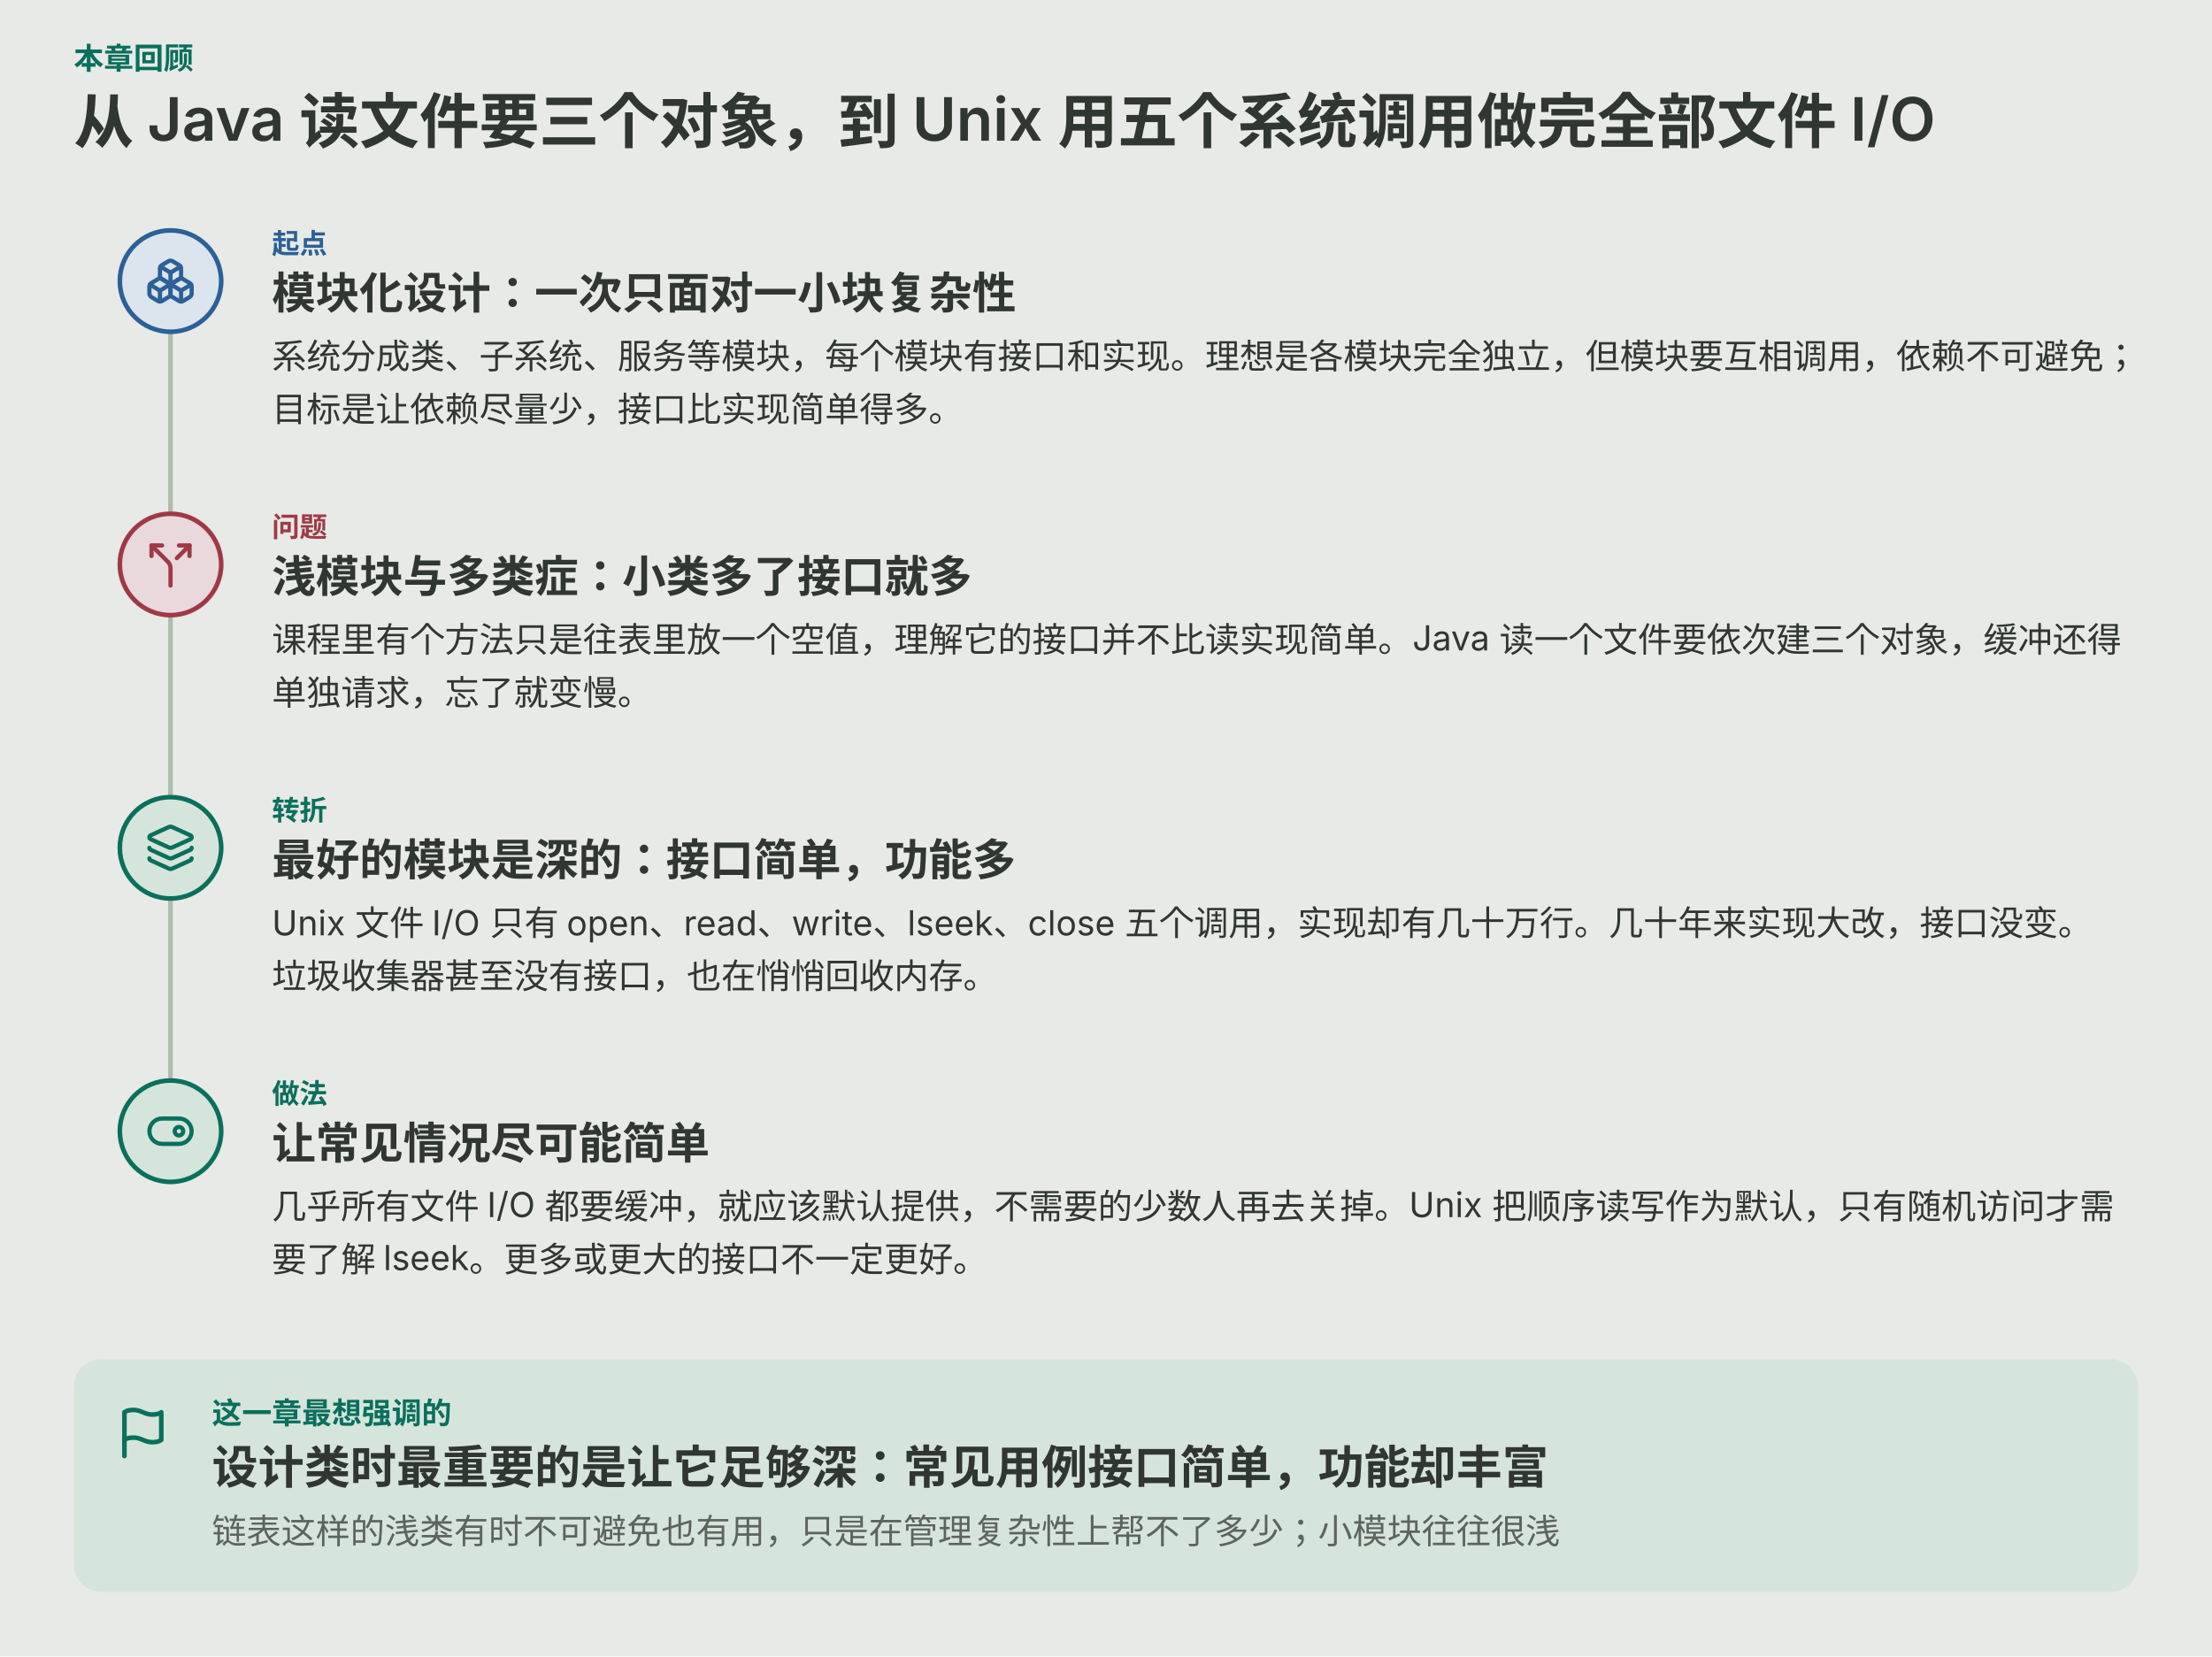
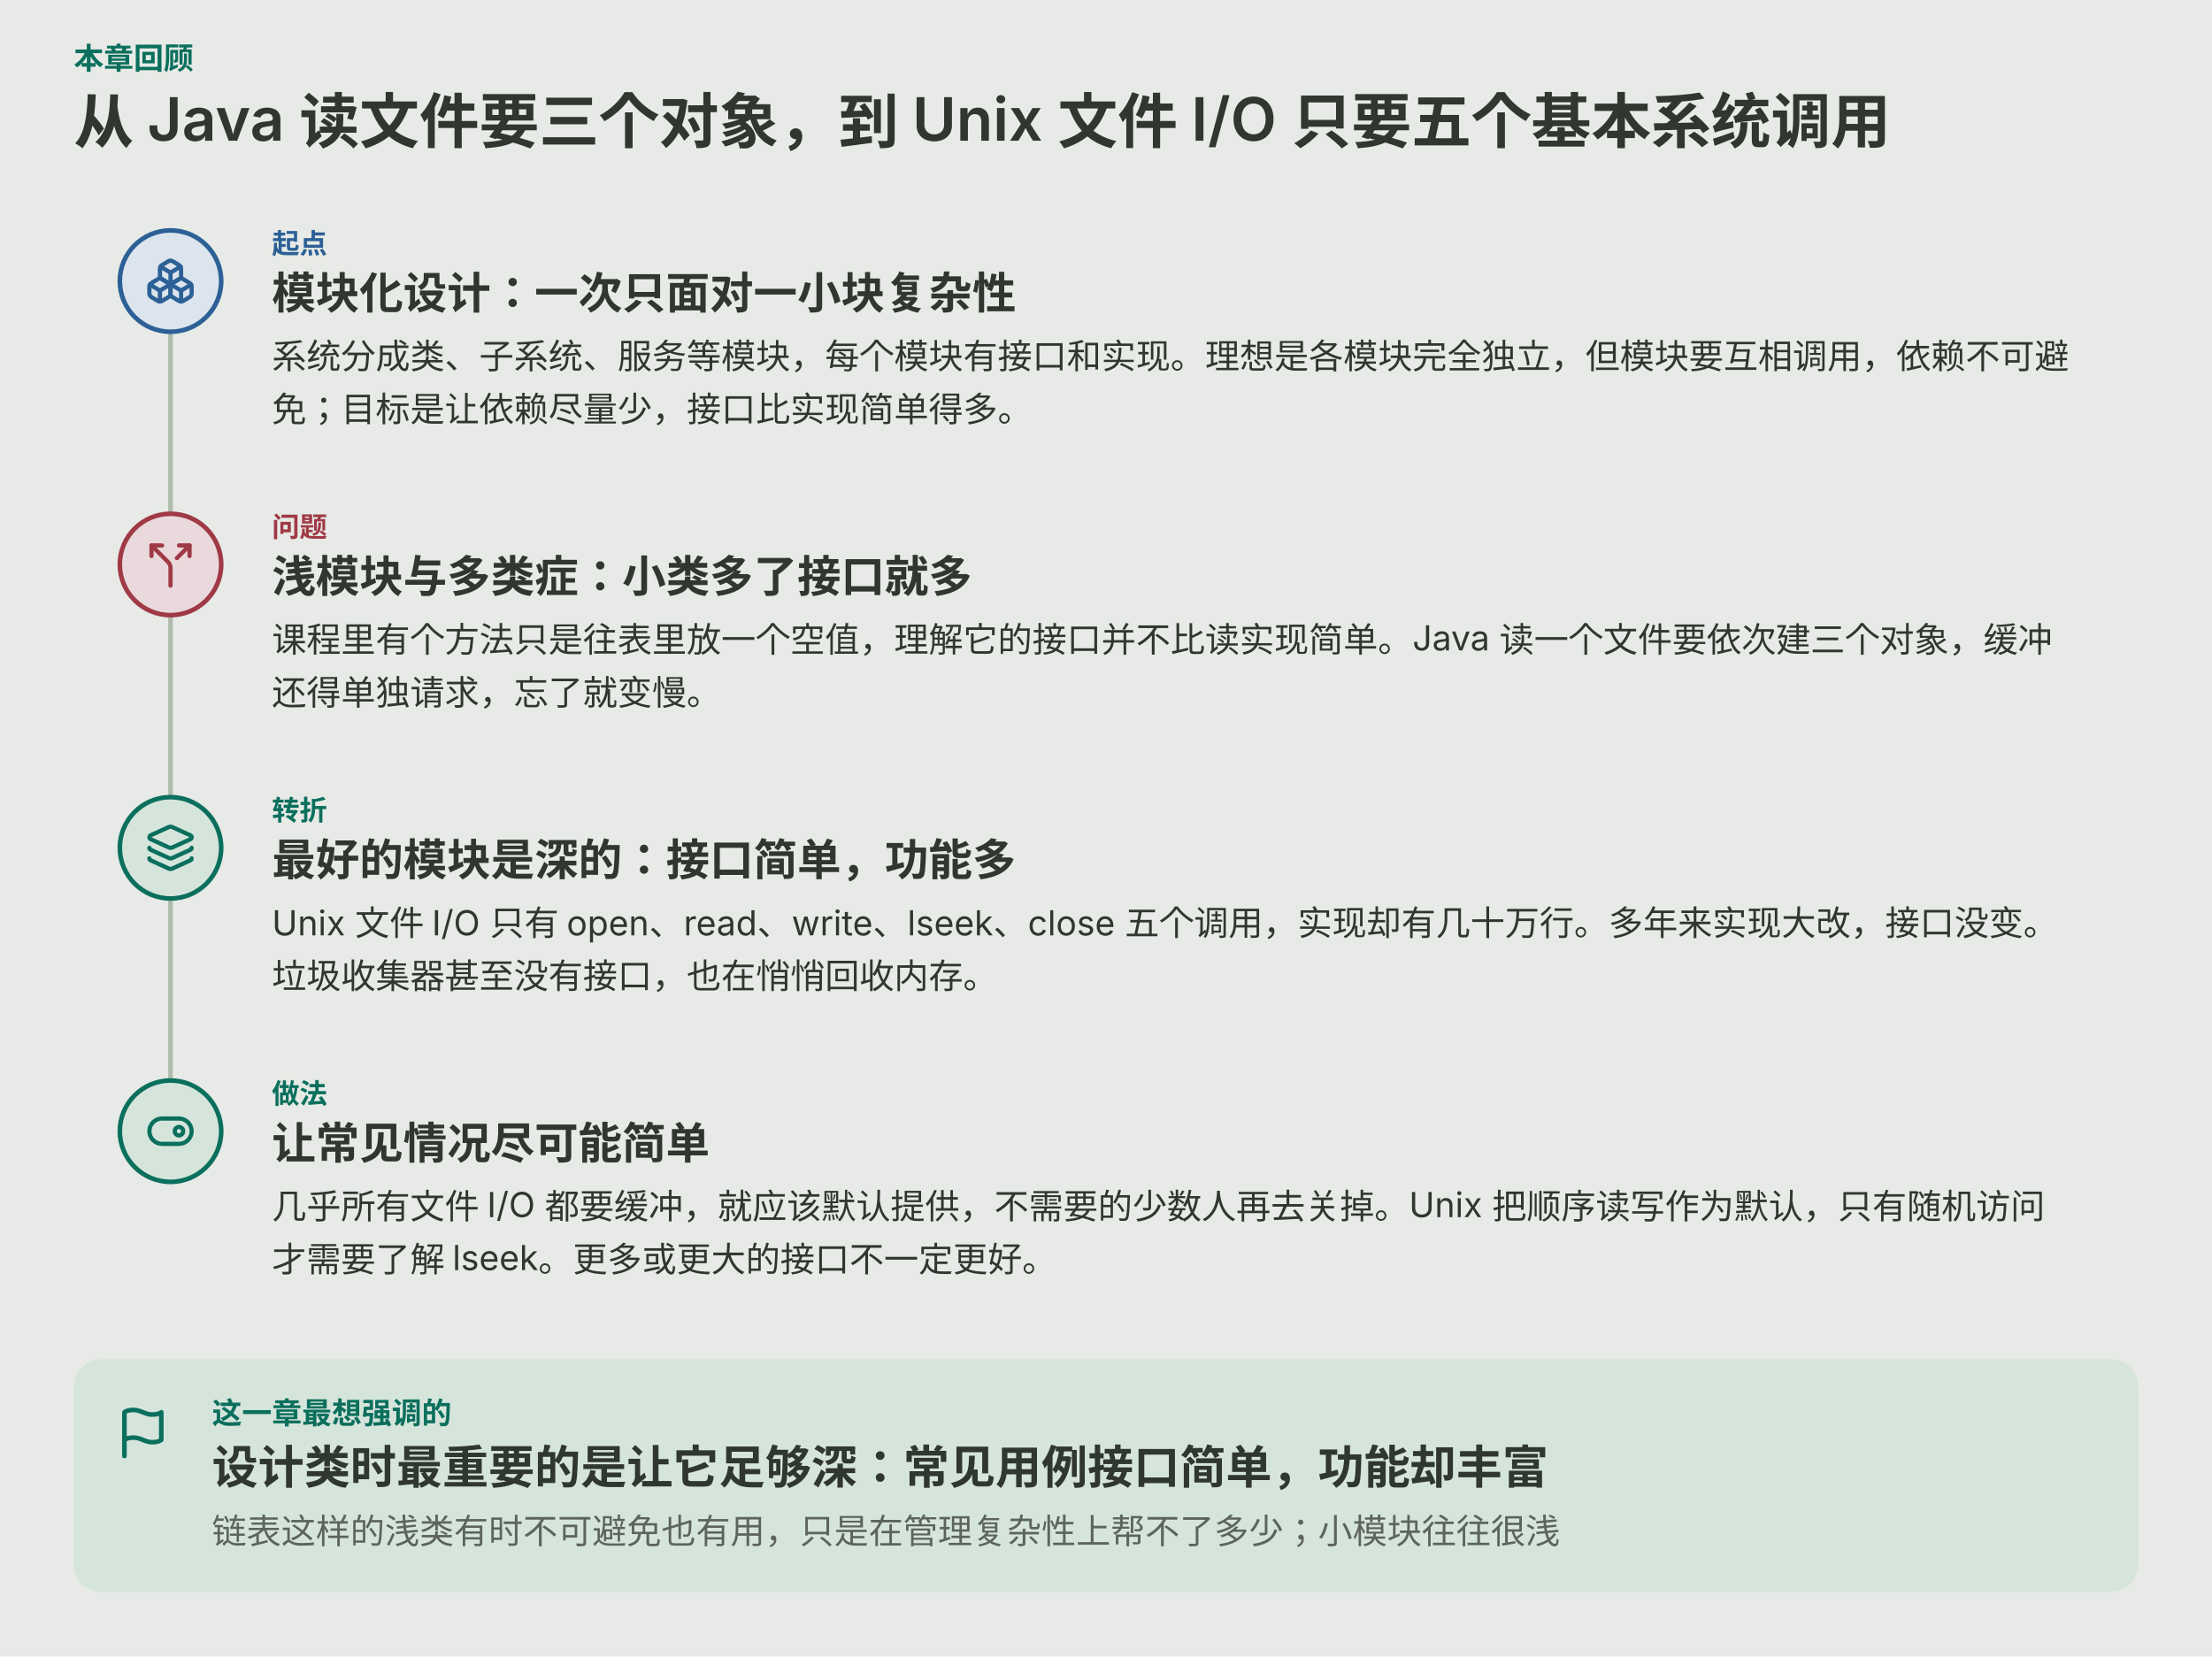
<svg xmlns="http://www.w3.org/2000/svg" viewBox="0 0 960 719" role="img" aria-labelledby="ch04-story-title ch04-story-desc">
  <rect width="960" height="719" fill="var(--diagram-bg,#e7eae6)" />
  <g font-family="system-ui,-apple-system,'PingFang SC','Microsoft YaHei',sans-serif" fill="var(--diagram-ink,#303630)">
    <text x="32.0" y="30.0" font-size="13" font-weight="600" fill="var(--diagram-primary,#0b6f5d)">本章回顾</text>
    <path d="M74 144 V 469" fill="none" stroke="var(--diagram-line,#aebbad)" stroke-width="2" />
-     <text x="32.0" y="62.0" font-size="26" font-weight="600">从 Java 读文件要三个对象，到 Unix 用五个系统调用做完全部文件 I/O</text>
+     <text x="32.0" y="62.0" font-size="26" font-weight="600">从 Java 读文件要三个对象，到 Unix 文件 I/O 只要五个基本系统调用</text>
    <circle cx="74.0" cy="122.0" r="22" fill="var(--diagram-secondary-soft,#dce4ed)" stroke="var(--diagram-secondary,#2c6096)" stroke-width="2" />
    <g transform="translate(63.0,111.0) scale(0.917)" fill="none" stroke="var(--diagram-secondary,#2c6096)" stroke-width="2" stroke-linecap="round" stroke-linejoin="round">
      <path d="M2.97 12.92A2 2 0 0 0 2 14.63v3.24a2 2 0 0 0 .97 1.71l3 1.8a2 2 0 0 0 2.06 0L12 19v-5.5l-5-3-4.03 2.42Z" />
      <path d="m7 16.5-4.74-2.85" />
      <path d="m7 16.5 5-3" />
      <path d="M7 16.5v5.17" />
      <path d="M12 13.5V19l3.97 2.38a2 2 0 0 0 2.06 0l3-1.8a2 2 0 0 0 .97-1.71v-3.24a2 2 0 0 0-.97-1.71L17 10.5l-5 3Z" />
      <path d="m17 16.5-5-3" />
      <path d="m17 16.5 4.74-2.85" />
      <path d="M17 16.5v5.17" />
      <path d="M7.97 4.42A2 2 0 0 0 7 6.13v4.37l5 3 5-3V6.13a2 2 0 0 0-.97-1.71l-3-1.8a2 2 0 0 0-2.06 0l-3 1.8Z" />
      <path d="M12 8 7.26 5.15" />
      <path d="m12 8 4.74-2.85" />
      <path d="M12 13.5V8" />
    </g>
    <text x="118.0" y="110.0" font-size="12" font-weight="600" fill="var(--diagram-secondary,#2c6096)">起点</text>
    <text x="118.0" y="134.0" font-size="19" font-weight="600">模块化设计：一次只面对一小块复杂性</text>
-     <text x="118.0" y="160.0" font-size="15">系统分成类、子系统、服务等模块，每个模块有接口和实现。理想是各模块完全独立，但模块要互相调用，依赖不可避免；</text>
-     <text x="118.0" y="183.0" font-size="15">目标是让依赖尽量少，接口比实现简单得多。</text>
+     <text x="118.0" y="160.0" font-size="15">系统分成类、子系统、服务等模块，每个模块有接口和实现。理想是各模块完全独立，但模块要互相调用，依赖不可避</text>
+     <text x="118.0" y="183.0" font-size="15">免；目标是让依赖尽量少，接口比实现简单得多。</text>
    <circle cx="74.0" cy="245.0" r="22" fill="var(--diagram-danger-soft,#ead9dc)" stroke="var(--diagram-danger,#a03946)" stroke-width="2" />
    <g transform="translate(63.0,234.0) scale(0.917)" fill="none" stroke="var(--diagram-danger,#a03946)" stroke-width="2" stroke-linecap="round" stroke-linejoin="round">
      <path d="M16 3h5v5" />
      <path d="M8 3H3v5" />
      <path d="M12 22v-8.3a4 4 0 0 0-1.172-2.872L3 3" />
      <path d="m15 9 6-6" />
    </g>
    <text x="118.0" y="233.0" font-size="12" font-weight="600" fill="var(--diagram-danger,#a03946)">问题</text>
    <text x="118.0" y="257.0" font-size="19" font-weight="600">浅模块与多类症：小类多了接口就多</text>
-     <text x="118.0" y="283.0" font-size="15">课程里有个方法只是往表里放一个空值，理解它的接口并不比读实现简单。Java 读一个文件要依次建三个对象，缓冲还得</text>
-     <text x="118.0" y="306.0" font-size="15">单独请求，忘了就变慢。</text>
+     <text x="118.0" y="283.0" font-size="15">课程里有个方法只是往表里放一个空值，理解它的接口并不比读实现简单。Java 读一个文件要依次建三个对象，缓冲</text>
+     <text x="118.0" y="306.0" font-size="15">还得单独请求，忘了就变慢。</text>
    <circle cx="74.0" cy="368.0" r="22" fill="var(--diagram-primary-soft,#d6e5dc)" stroke="var(--diagram-primary,#0b6f5d)" stroke-width="2" />
    <g transform="translate(63.0,357.0) scale(0.917)" fill="none" stroke="var(--diagram-primary,#0b6f5d)" stroke-width="2" stroke-linecap="round" stroke-linejoin="round">
      <path d="M12.83 2.18a2 2 0 0 0-1.66 0L2.6 6.08a1 1 0 0 0 0 1.83l8.58 3.91a2 2 0 0 0 1.66 0l8.58-3.9a1 1 0 0 0 0-1.83z" />
      <path d="M2 12a1 1 0 0 0 .58.91l8.6 3.91a2 2 0 0 0 1.65 0l8.58-3.9A1 1 0 0 0 22 12" />
      <path d="M2 17a1 1 0 0 0 .58.91l8.6 3.91a2 2 0 0 0 1.65 0l8.58-3.9A1 1 0 0 0 22 17" />
    </g>
    <text x="118.0" y="356.0" font-size="12" font-weight="600" fill="var(--diagram-primary,#0b6f5d)">转折</text>
    <text x="118.0" y="380.0" font-size="19" font-weight="600">最好的模块是深的：接口简单，功能多</text>
-     <text x="118.0" y="406.0" font-size="15">Unix 文件 I/O 只有 open、read、write、lseek、close 五个调用，实现却有几十万行。几十年来实现大改，接口没变。</text>
+     <text x="118.0" y="406.0" font-size="15">Unix 文件 I/O 只有 open、read、write、lseek、close 五个调用，实现却有几十万行。多年来实现大改，接口没变。</text>
    <text x="118.0" y="429.0" font-size="15">垃圾收集器甚至没有接口，也在悄悄回收内存。</text>
    <circle cx="74.0" cy="491.0" r="22" fill="var(--diagram-primary-soft,#d6e5dc)" stroke="var(--diagram-primary,#0b6f5d)" stroke-width="2" />
    <g transform="translate(63.0,480.0) scale(0.917)" fill="none" stroke="var(--diagram-primary,#0b6f5d)" stroke-width="2" stroke-linecap="round" stroke-linejoin="round">
      <rect width="20" height="12" x="2" y="6" rx="6" ry="6" />
      <circle cx="16" cy="12" r="2" />
    </g>
    <text x="118.0" y="479.0" font-size="12" font-weight="600" fill="var(--diagram-primary,#0b6f5d)">做法</text>
    <text x="118.0" y="503.0" font-size="19" font-weight="600">让常见情况尽可能简单</text>
-     <text x="118.0" y="529.0" font-size="15">几乎所有文件 I/O 都要缓冲，就应该默认提供，不需要的少数人再去关掉。Unix 把顺序读写作为默认，只有随机访问才需</text>
-     <text x="118.0" y="552.0" font-size="15">要了解 lseek。更多或更大的接口不一定更好。</text>
+     <text x="118.0" y="529.0" font-size="15">几乎所有文件 I/O 都要缓冲，就应该默认提供，不需要的少数人再去关掉。Unix 把顺序读写作为默认，只有随机访问</text>
+     <text x="118.0" y="552.0" font-size="15">才需要了解 lseek。更多或更大的接口不一定更好。</text>
    <rect x="32.0" y="590.0" width="896.0" height="101.0" rx="12" fill="var(--diagram-primary-soft,#d6e5dc)" />
    <g transform="translate(50.0,610.0) scale(1.000)" fill="none" stroke="var(--diagram-primary,#0b6f5d)" stroke-width="2" stroke-linecap="round" stroke-linejoin="round">
      <path d="M4 15s1-1 4-1 5 2 8 2 4-1 4-1V3s-1 1-4 1-5-2-8-2-4 1-4 1z" />
      <line x1="4" x2="4" y1="22" y2="15" />
    </g>
    <text x="92.0" y="618.0" font-size="13" font-weight="600" fill="var(--diagram-primary,#0b6f5d)">这一章最想强调的</text>
    <text x="92.0" y="644.0" font-size="20" font-weight="600">设计类时最重要的是让它足够深：常见用例接口简单，功能却丰富</text>
    <text x="92.0" y="670.0" font-size="15" fill="var(--diagram-muted,#5c645d)">链表这样的浅类有时不可避免也有用，只是在管理复杂性上帮不了多少；小模块往往很浅</text>
  </g>
</svg>
